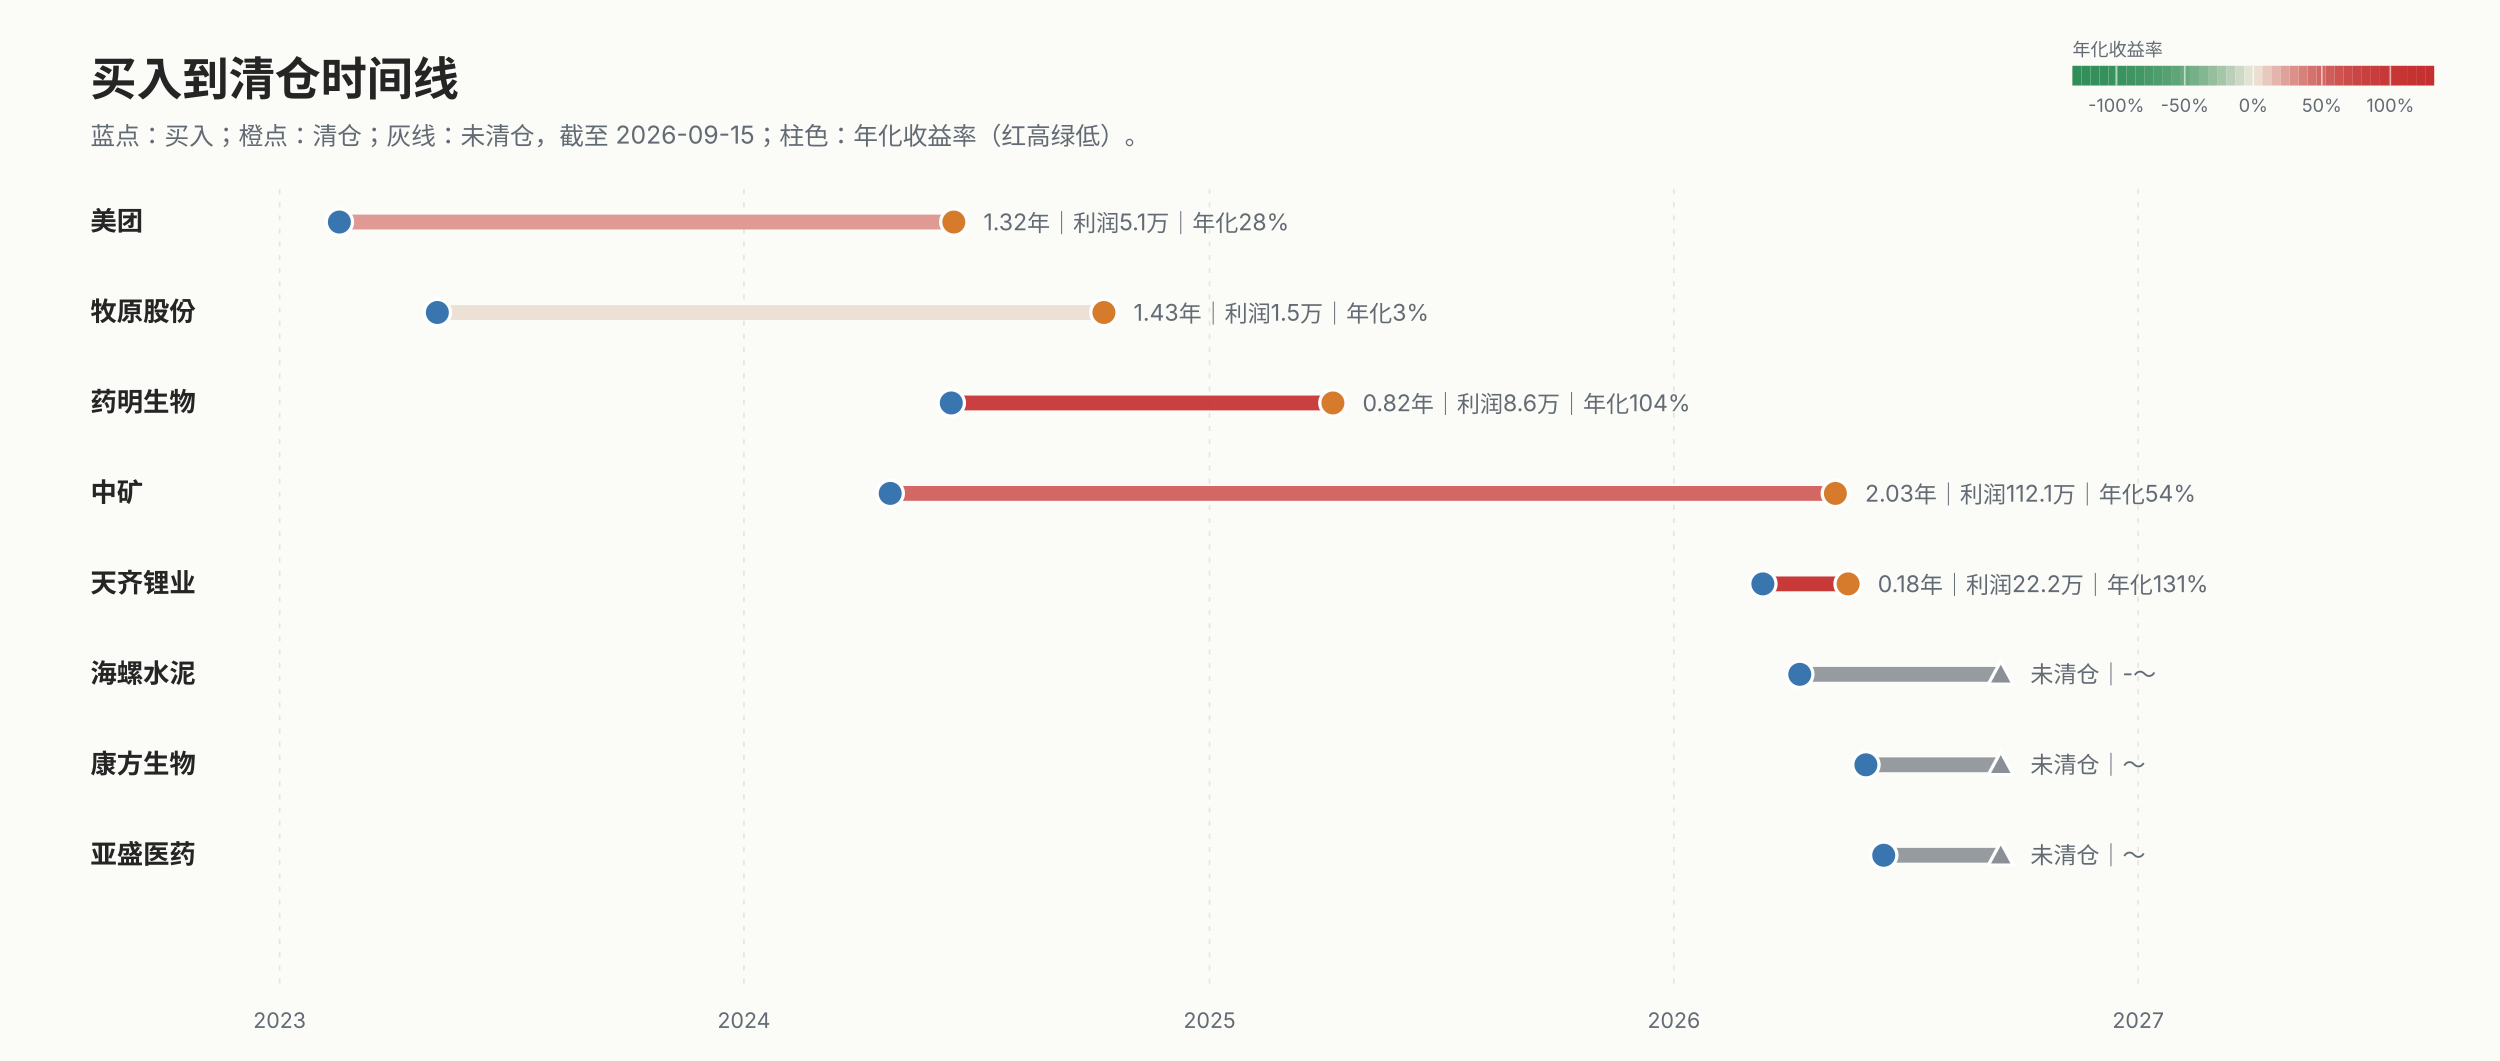
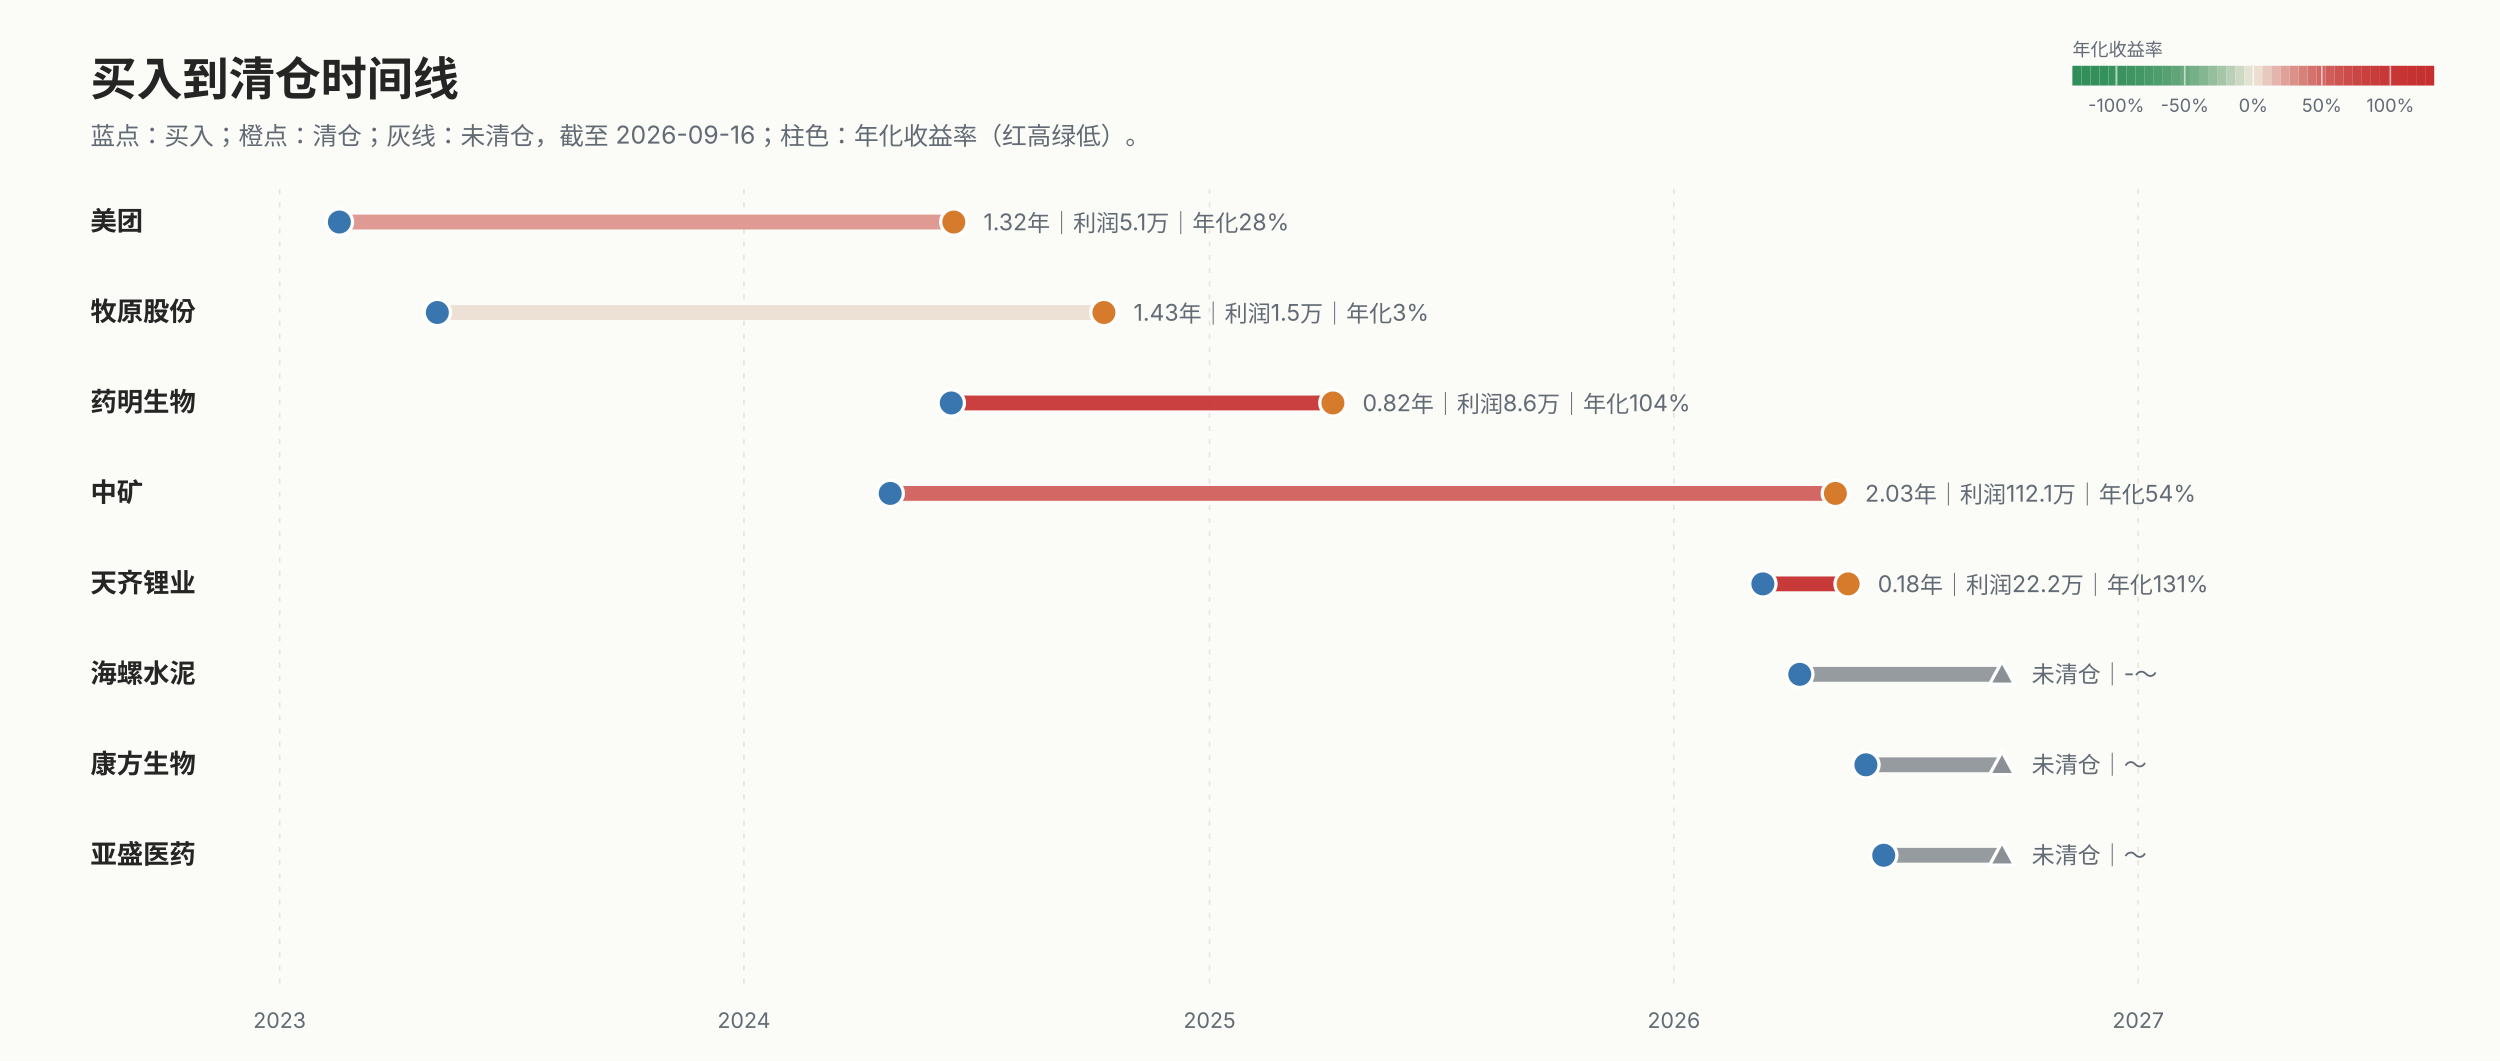
<svg xmlns="http://www.w3.org/2000/svg" width="1520" height="645" viewBox="0 0 1520 645" role="img" aria-label="买入到清仓时间线">
  <rect width="100%" height="100%" fill="#fbfbf8" />
  <style>text{font-family:"Inter","Noto Sans SC","PingFang SC","Microsoft YaHei",Arial,sans-serif;}</style>
  <text x="55" y="58" font-size="28" font-weight="700" fill="#252525">买入到清仓时间线</text>
  <g>
    <rect x="1260.00" y="40" width="5.50" height="12" fill="#308e58" />
    <rect x="1265.50" y="40" width="5.50" height="12" fill="#328f59" />
    <rect x="1271.00" y="40" width="5.50" height="12" fill="#33905a" />
    <rect x="1276.50" y="40" width="5.50" height="12" fill="#35915b" />
    <rect x="1282.00" y="40" width="5.50" height="12" fill="#37925d" />
    <rect x="1287.50" y="40" width="5.50" height="12" fill="#3a935f" />
    <rect x="1293.00" y="40" width="5.50" height="12" fill="#3e9561" />
    <rect x="1298.50" y="40" width="5.50" height="12" fill="#429764" />
    <rect x="1304.00" y="40" width="5.50" height="12" fill="#489a68" />
    <rect x="1309.50" y="40" width="5.50" height="12" fill="#4e9d6c" />
    <rect x="1315.00" y="40" width="5.50" height="12" fill="#56a072" />
    <rect x="1320.50" y="40" width="5.50" height="12" fill="#5fa578" />
    <rect x="1326.00" y="40" width="5.50" height="12" fill="#6aaa7f" />
    <rect x="1331.50" y="40" width="5.50" height="12" fill="#76b088" />
    <rect x="1337.00" y="40" width="5.50" height="12" fill="#85b692" />
    <rect x="1342.50" y="40" width="5.50" height="12" fill="#95be9d" />
    <rect x="1348.00" y="40" width="5.50" height="12" fill="#a6c6a9" />
    <rect x="1353.50" y="40" width="5.50" height="12" fill="#bacfb7" />
    <rect x="1359.00" y="40" width="5.50" height="12" fill="#ced9c5" />
    <rect x="1364.50" y="40" width="5.50" height="12" fill="#e3e3d4" />
    <rect x="1370.00" y="40" width="5.50" height="12" fill="#ecded1" />
    <rect x="1375.50" y="40" width="5.50" height="12" fill="#e7c9be" />
    <rect x="1381.00" y="40" width="5.50" height="12" fill="#e3b5ac" />
    <rect x="1386.50" y="40" width="5.50" height="12" fill="#dfa29a" />
    <rect x="1392.00" y="40" width="5.50" height="12" fill="#db918a" />
    <rect x="1397.50" y="40" width="5.50" height="12" fill="#d7817b" />
    <rect x="1403.00" y="40" width="5.50" height="12" fill="#d4736e" />
    <rect x="1408.50" y="40" width="5.50" height="12" fill="#d26763" />
    <rect x="1414.00" y="40" width="5.50" height="12" fill="#cf5d59" />
    <rect x="1419.50" y="40" width="5.50" height="12" fill="#cd5451" />
    <rect x="1425.00" y="40" width="5.50" height="12" fill="#cc4c4a" />
    <rect x="1430.50" y="40" width="5.50" height="12" fill="#ca4644" />
    <rect x="1436.00" y="40" width="5.50" height="12" fill="#c9413f" />
    <rect x="1441.50" y="40" width="5.50" height="12" fill="#c83d3b" />
    <rect x="1447.00" y="40" width="5.50" height="12" fill="#c73938" />
    <rect x="1452.50" y="40" width="5.50" height="12" fill="#c73635" />
    <rect x="1458.00" y="40" width="5.50" height="12" fill="#c63433" />
    <rect x="1463.50" y="40" width="5.50" height="12" fill="#c63231" />
    <rect x="1469.00" y="40" width="5.50" height="12" fill="#c53030" />
    <rect x="1474.50" y="40" width="5.50" height="12" fill="#c52f2f" />
    <line x1="1286.67" y1="40" x2="1286.67" y2="52" stroke="#fff" stroke-width="1" opacity=".6" />
    <text x="1286.67" y="68" font-size="11" fill="#626a73" text-anchor="middle">-100%</text>
    <line x1="1328.33" y1="40" x2="1328.33" y2="52" stroke="#fff" stroke-width="1" opacity=".6" />
    <text x="1328.33" y="68" font-size="11" fill="#626a73" text-anchor="middle">-50%</text>
    <line x1="1370.00" y1="40" x2="1370.00" y2="52" stroke="#fff" stroke-width="1" opacity=".6" />
    <text x="1370.00" y="68" font-size="11" fill="#626a73" text-anchor="middle">0%</text>
    <line x1="1411.67" y1="40" x2="1411.67" y2="52" stroke="#fff" stroke-width="1" opacity=".6" />
    <text x="1411.67" y="68" font-size="11" fill="#626a73" text-anchor="middle">50%</text>
    <line x1="1453.33" y1="40" x2="1453.33" y2="52" stroke="#fff" stroke-width="1" opacity=".6" />
    <text x="1453.33" y="68" font-size="11" fill="#626a73" text-anchor="middle">100%</text>
    <text x="1260" y="34" font-size="11" fill="#626a73">年化收益率</text>
  </g>
-   <text x="55" y="88" font-size="15" fill="#626a73">蓝点：买入；橙点：清仓；灰线：未清仓，截至 2026-09-15；柱色：年化收益率（红高绿低）。</text>
+   <text x="55" y="88" font-size="15" fill="#626a73">蓝点：买入；橙点：清仓；灰线：未清仓，截至 2026-09-16；柱色：年化收益率（红高绿低）。</text>
  <line x1="170.00" y1="115" x2="170.00" y2="600" stroke="#ddd7ce" opacity=".65" stroke-dasharray="3 5" />
  <text x="170.00" y="625" font-size="13" fill="#626a73" text-anchor="middle">2023</text>
  <line x1="452.31" y1="115" x2="452.31" y2="600" stroke="#ddd7ce" opacity=".65" stroke-dasharray="3 5" />
  <text x="452.31" y="625" font-size="13" fill="#626a73" text-anchor="middle">2024</text>
  <line x1="735.39" y1="115" x2="735.39" y2="600" stroke="#ddd7ce" opacity=".65" stroke-dasharray="3 5" />
  <text x="735.39" y="625" font-size="13" fill="#626a73" text-anchor="middle">2025</text>
  <line x1="1017.69" y1="115" x2="1017.69" y2="600" stroke="#ddd7ce" opacity=".65" stroke-dasharray="3 5" />
  <text x="1017.69" y="625" font-size="13" fill="#626a73" text-anchor="middle">2026</text>
  <line x1="1300.00" y1="115" x2="1300.00" y2="600" stroke="#ddd7ce" opacity=".65" stroke-dasharray="3 5" />
  <text x="1300.00" y="625" font-size="13" fill="#626a73" text-anchor="middle">2027</text>
  <text x="55" y="140" font-size="16" font-weight="700" fill="#252525">美团</text>
  <line x1="206.35" y1="135" x2="579.92" y2="135" stroke="#dc958e" stroke-width="9" opacity=".95" />
  <circle cx="579.92" cy="135" r="8" fill="#d67b2c" stroke="#fff" stroke-width="2" />
  <circle cx="206.35" cy="135" r="8" fill="#3976af" stroke="#fff" stroke-width="2" />
  <text x="597.92" y="140" font-size="14" fill="#626a73">1.32年｜利润5.1万｜年化28%</text>
  <text x="55" y="195" font-size="16" font-weight="700" fill="#252525">牧原股份</text>
  <line x1="265.91" y1="190" x2="671.19" y2="190" stroke="#ecded2" stroke-width="9" opacity=".95" />
  <circle cx="671.19" cy="190" r="8" fill="#d67b2c" stroke="#fff" stroke-width="2" />
  <circle cx="265.91" cy="190" r="8" fill="#3976af" stroke="#fff" stroke-width="2" />
  <text x="689.19" y="195" font-size="14" fill="#626a73">1.43年｜利润1.5万｜年化3%</text>
  <text x="55" y="250" font-size="16" font-weight="700" fill="#252525">药明生物</text>
  <line x1="578.38" y1="245" x2="810.41" y2="245" stroke="#c73535" stroke-width="9" opacity=".95" />
  <circle cx="810.41" cy="245" r="8" fill="#d67b2c" stroke="#fff" stroke-width="2" />
  <circle cx="578.38" cy="245" r="8" fill="#3976af" stroke="#fff" stroke-width="2" />
  <text x="828.41" y="250" font-size="14" fill="#626a73">0.82年｜利润8.6万｜年化104%</text>
  <text x="55" y="305" font-size="16" font-weight="700" fill="#252525">中矿</text>
  <line x1="541.25" y1="300" x2="1115.92" y2="300" stroke="#d0605c" stroke-width="9" opacity=".95" />
  <circle cx="1115.92" cy="300" r="8" fill="#d67b2c" stroke="#fff" stroke-width="2" />
  <circle cx="541.25" cy="300" r="8" fill="#3976af" stroke="#fff" stroke-width="2" />
  <text x="1133.92" y="305" font-size="14" fill="#626a73">2.03年｜利润112.1万｜年化54%</text>
  <text x="55" y="360" font-size="16" font-weight="700" fill="#252525">天齐锂业</text>
  <line x1="1071.83" y1="355" x2="1123.66" y2="355" stroke="#c52f2f" stroke-width="9" opacity=".95" />
  <circle cx="1123.66" cy="355" r="8" fill="#d67b2c" stroke="#fff" stroke-width="2" />
  <circle cx="1071.83" cy="355" r="8" fill="#3976af" stroke="#fff" stroke-width="2" />
  <text x="1141.66" y="360" font-size="14" fill="#626a73">0.18年｜利润22.2万｜年化131%</text>
  <text x="55" y="415" font-size="16" font-weight="700" fill="#252525">海螺水泥</text>
-   <line x1="1094.26" y1="410" x2="1216.47" y2="410" stroke="#8b9096" stroke-width="9" opacity=".9" />
-   <polygon points="1216.47,402 1208.87,416 1224.07,416" fill="#8b9096" stroke="#fff" stroke-width="2" />
+   <line x1="1094.26" y1="410" x2="1217.24" y2="410" stroke="#8b9096" stroke-width="9" opacity=".9" />
+   <polygon points="1217.24,402 1209.64,416 1224.84,416" fill="#8b9096" stroke="#fff" stroke-width="2" />
  <circle cx="1094.26" cy="410" r="8" fill="#3976af" stroke="#fff" stroke-width="2" />
-   <text x="1234.47" y="415" font-size="14" fill="#626a73">未清仓｜-～</text>
+   <text x="1235.24" y="415" font-size="14" fill="#626a73">未清仓｜-～</text>
  <text x="55" y="470" font-size="16" font-weight="700" fill="#252525">康方生物</text>
-   <line x1="1134.48" y1="465" x2="1216.47" y2="465" stroke="#8b9096" stroke-width="9" opacity=".9" />
-   <polygon points="1216.47,457 1208.87,471 1224.07,471" fill="#8b9096" stroke="#fff" stroke-width="2" />
+   <line x1="1134.48" y1="465" x2="1217.24" y2="465" stroke="#8b9096" stroke-width="9" opacity=".9" />
+   <polygon points="1217.24,457 1209.64,471 1224.84,471" fill="#8b9096" stroke="#fff" stroke-width="2" />
  <circle cx="1134.48" cy="465" r="8" fill="#3976af" stroke="#fff" stroke-width="2" />
-   <text x="1234.47" y="470" font-size="14" fill="#626a73">未清仓｜～</text>
+   <text x="1235.24" y="470" font-size="14" fill="#626a73">未清仓｜～</text>
  <text x="55" y="525" font-size="16" font-weight="700" fill="#252525">亚盛医药</text>
-   <line x1="1145.31" y1="520" x2="1216.47" y2="520" stroke="#8b9096" stroke-width="9" opacity=".9" />
-   <polygon points="1216.47,512 1208.87,526 1224.07,526" fill="#8b9096" stroke="#fff" stroke-width="2" />
+   <line x1="1145.31" y1="520" x2="1217.24" y2="520" stroke="#8b9096" stroke-width="9" opacity=".9" />
+   <polygon points="1217.24,512 1209.64,526 1224.84,526" fill="#8b9096" stroke="#fff" stroke-width="2" />
  <circle cx="1145.31" cy="520" r="8" fill="#3976af" stroke="#fff" stroke-width="2" />
-   <text x="1234.47" y="525" font-size="14" fill="#626a73">未清仓｜～</text>
+   <text x="1235.24" y="525" font-size="14" fill="#626a73">未清仓｜～</text>
</svg>
